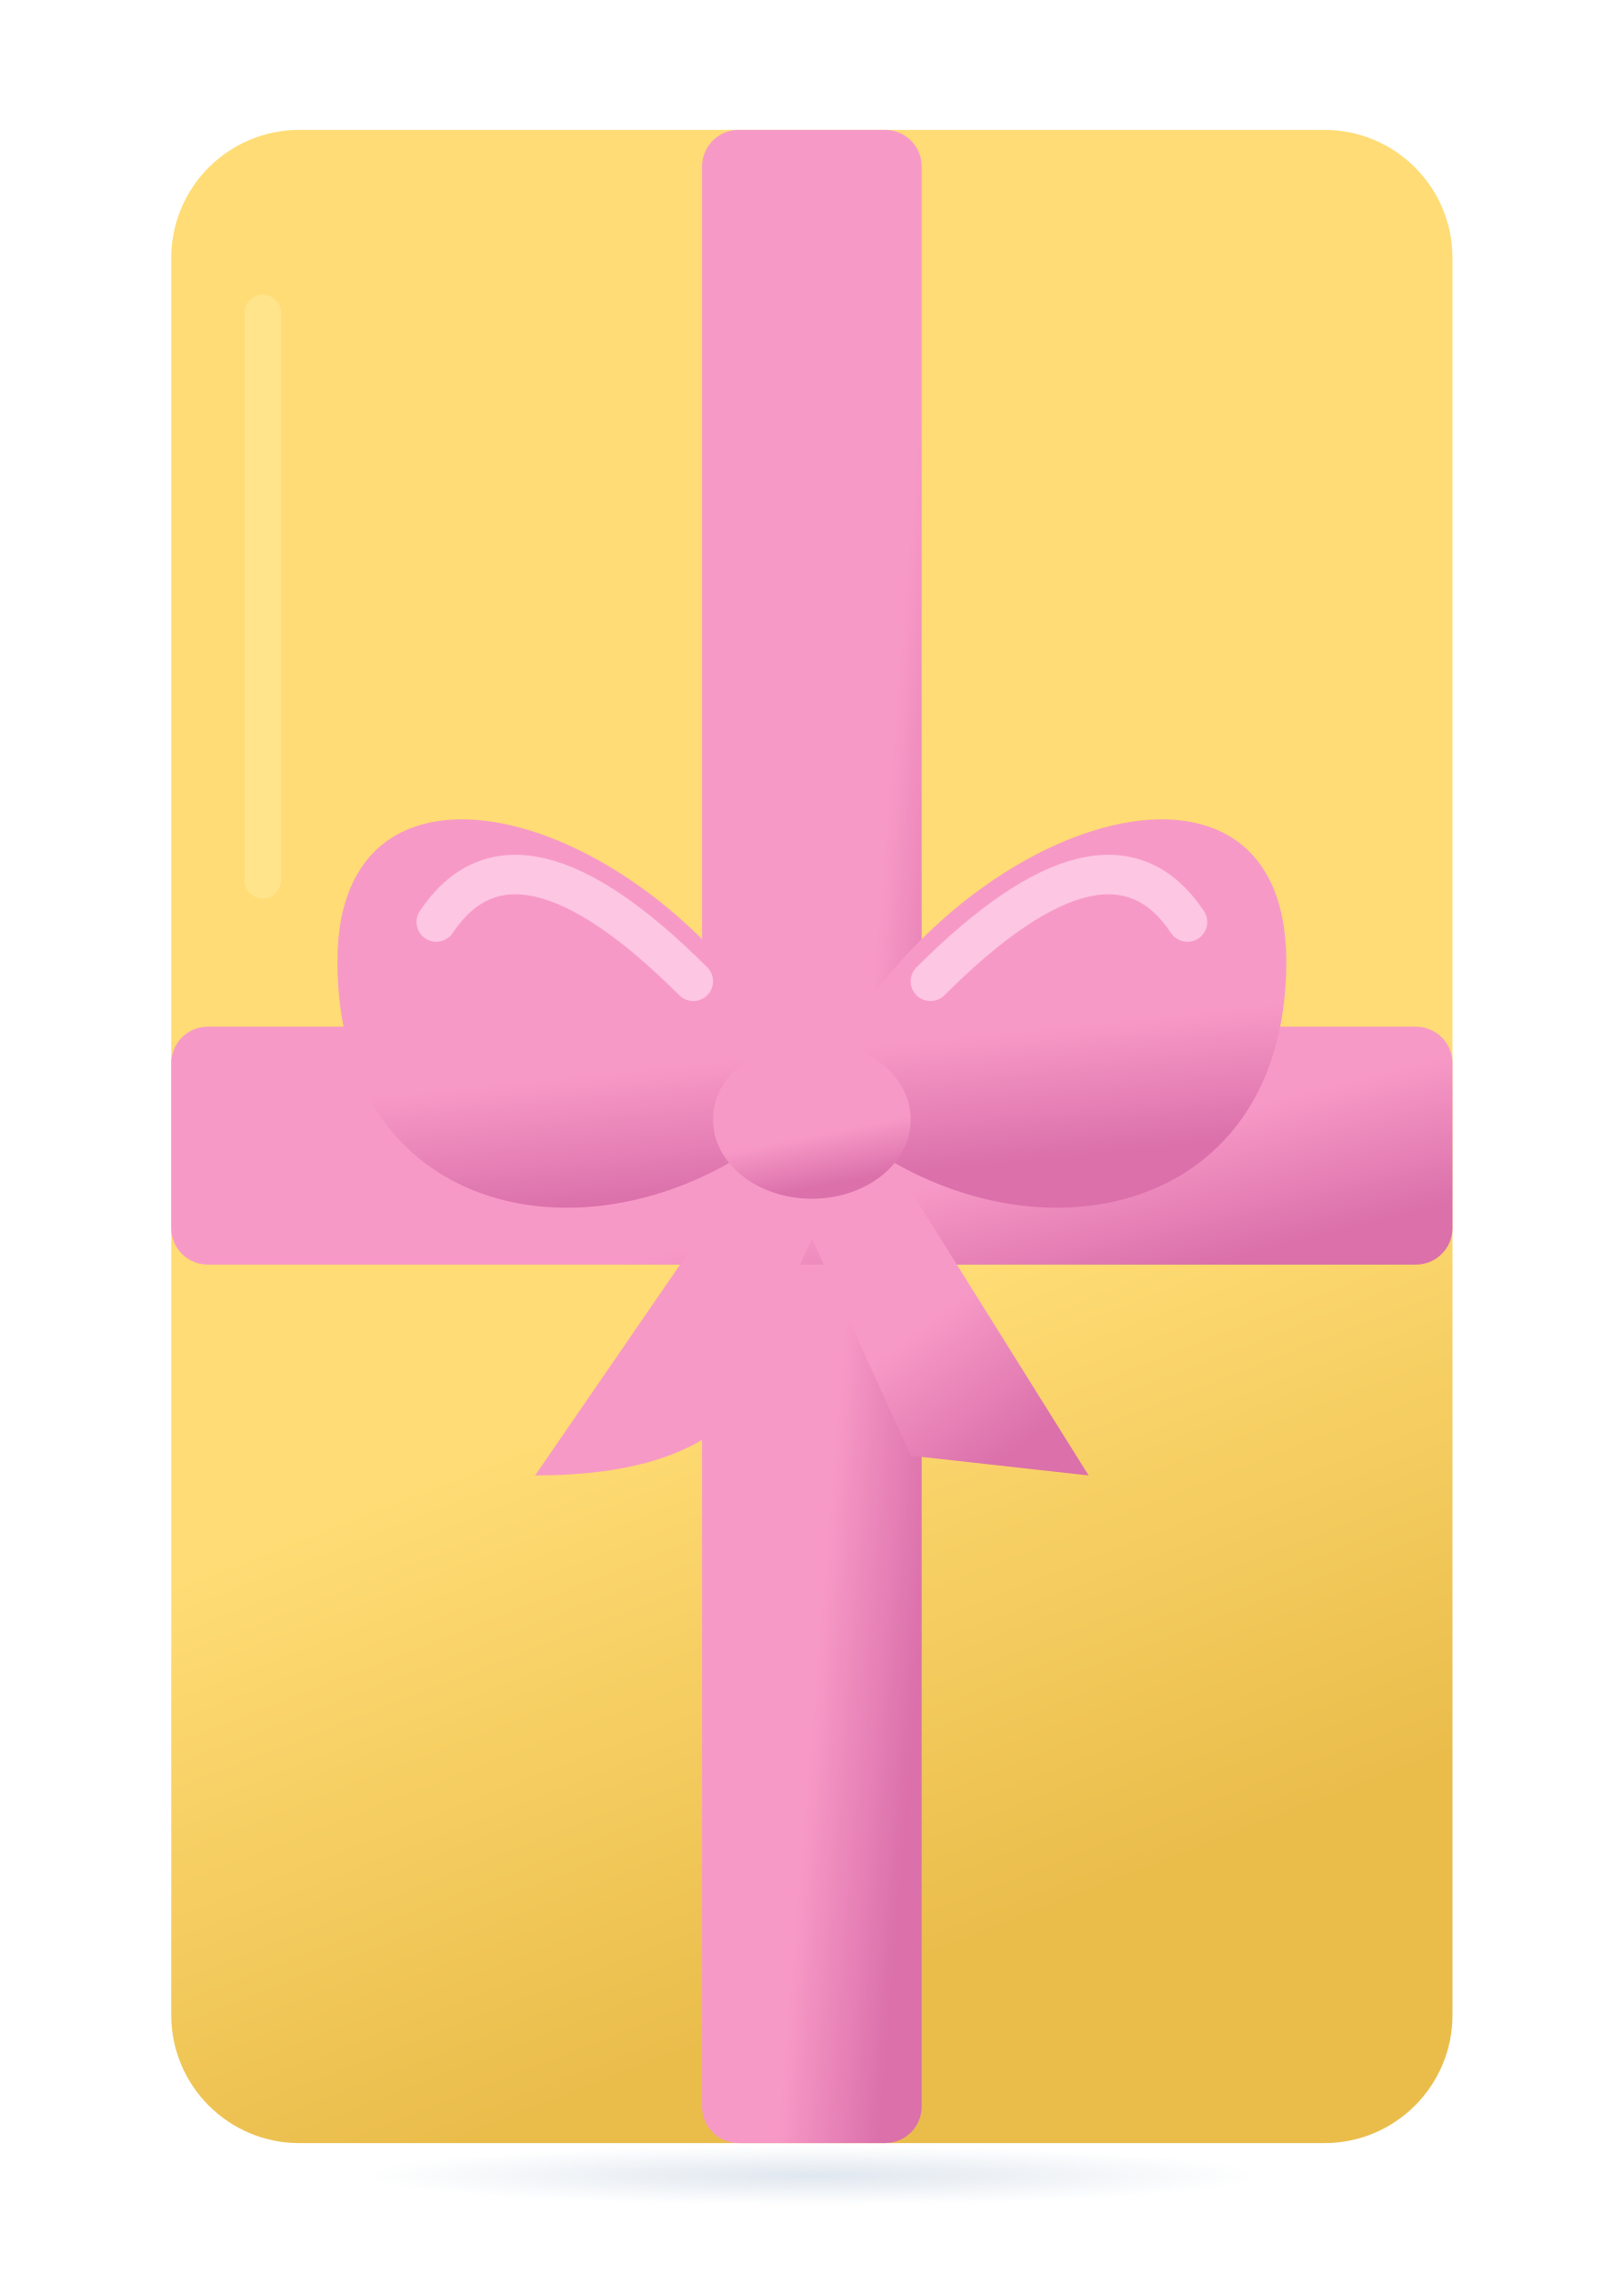
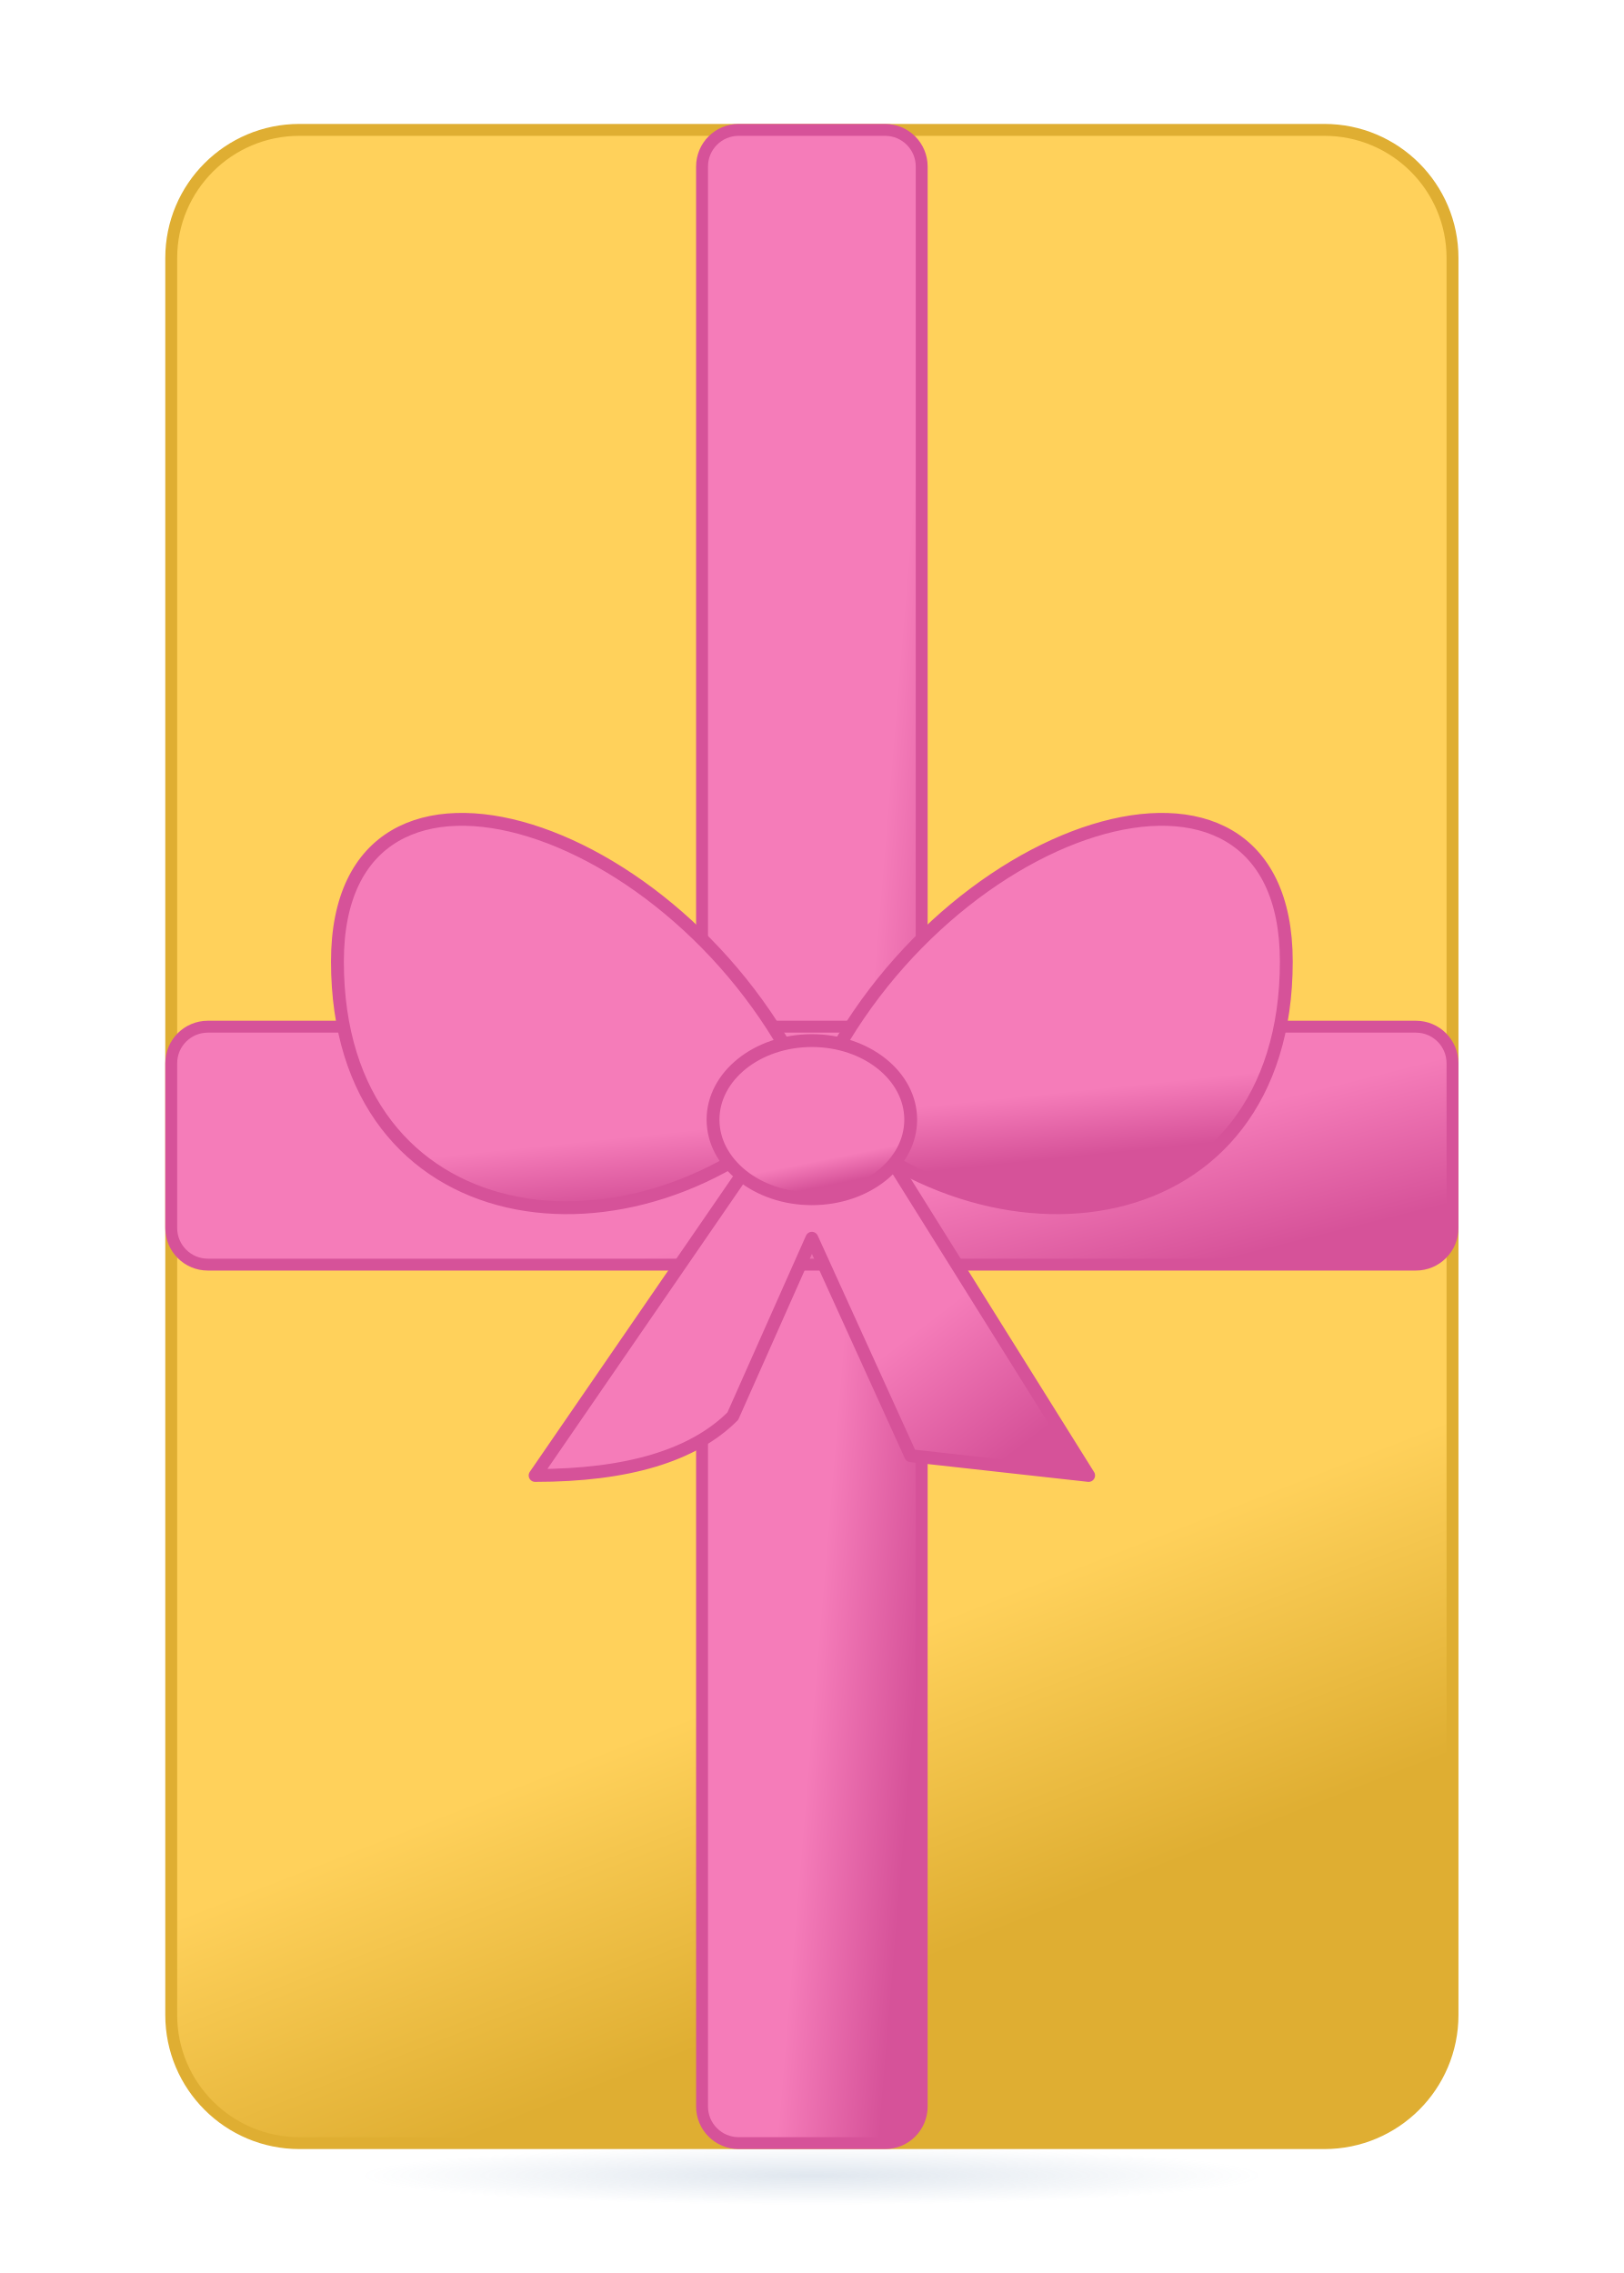
<svg xmlns="http://www.w3.org/2000/svg" viewBox="0 0 100 140" width="100" height="140" preserveAspectRatio="xMidYMid meet">
  <defs>
    <linearGradient id="yellow" x1="0" y1="0" x2=".25" y2="1">
-       <stop stop-color="#ffdc75" />
-       <stop offset=".68" stop-color="#ffdc75" />
-       <stop offset="1" stop-color="#eabd4b" />
+       <stop stop-color="#ffd15b" />
+       <stop offset=".84" stop-color="#ffd15b" />
+       <stop offset="1" stop-color="#dfae32" />
    </linearGradient>
    <linearGradient id="pink-linear" x1="0" y1="0" x2="1" y2=".75">
-       <stop stop-color="#f799c6" />
-       <stop offset=".7" stop-color="#f799c6" />
-       <stop offset="1" stop-color="#db70ab" />
+       <stop stop-color="#f57cb9" />
+       <stop offset=".7" stop-color="#f57cb9" />
+       <stop offset="1" stop-color="#d65299" />
    </linearGradient>
    <linearGradient id="pink" x1="0" y1="0" x2=".25" y2="1">
-       <stop stop-color="#f799c6" />
-       <stop offset=".68" stop-color="#f799c6" />
-       <stop offset="1" stop-color="#db70ab" />
+       <stop stop-color="#f57cb9" />
+       <stop offset=".84" stop-color="#f57cb9" />
+       <stop offset="1" stop-color="#d65299" />
    </linearGradient>
    <radialGradient id="floor-shadow">
      <stop stop-color="#6486ad" stop-opacity=".2" />
      <stop offset=".5" stop-color="#6486ad" stop-opacity=".1" />
      <stop offset="1" stop-color="#6486ad" stop-opacity="0" />
    </radialGradient>
  </defs>
  <ellipse cx="50.0" cy="134" rx="28" ry="1.8" fill="url(#floor-shadow)" />
  <g id="item-model" transform="translate(-6.363636 -14.54546) scale(1.127273)">
-     <rect x="15" y="20" width="70" height="110" rx="7" fill="url(#yellow)" />
-     <rect x="44" y="20" width="12" height="110" rx="2" fill="url(#pink-linear)" />
-     <rect x="15" y="69" width="70" height="13" rx="2" fill="url(#pink-linear)" />
+     <rect x="15" y="20" width="70" height="110" rx="7" fill="url(#yellow)" stroke="#dfae32" stroke-width=".65" stroke-linejoin="round" />
+     <rect x="44" y="20" width="12" height="110" rx="2" fill="url(#pink-linear)" stroke="#d65299" stroke-width=".65" stroke-linejoin="round" />
+     <rect x="15" y="69" width="70" height="13" rx="2" fill="url(#pink-linear)" stroke="#d65299" stroke-width=".65" stroke-linejoin="round" />
    <g transform="translate(50 73) scale(1.08)">
-       <path d="M0 0 C-6 -14 -24 -20 -24 -7 C-24 7 -9 9 0 0Z M0 0 C6 -14 24 -20 24 -7 C24 7 9 9 0 0Z" fill="url(#pink)" />
-       <path d="M-3 3 L-14 19 Q-7 19 -4 16 L0 7 L5 18 L14 19 L4 3Z" fill="url(#pink-linear)" />
-       <path d="M-19 -9 Q-15 -15 -6 -6 M6 -6 Q15 -15 19 -9" fill="none" stroke="#ffd6eb" stroke-width="2" stroke-linecap="round" stroke-linejoin="round" opacity=".75" />
-       <ellipse cx="0" cy="1" rx="5" ry="4" fill="url(#pink)" />
+       <path d="M0 0 C-6 -14 -24 -20 -24 -7 C-24 7 -9 9 0 0Z M0 0 C6 -14 24 -20 24 -7 C24 7 9 9 0 0Z" fill="url(#pink)" stroke="#d65299" stroke-width=".65" stroke-linejoin="round" />
+       <path d="M-3 3 L-14 19 Q-7 19 -4 16 L0 7 L5 18 L14 19 L4 3Z" fill="url(#pink-linear)" stroke="#d65299" stroke-width=".65" stroke-linejoin="round" />
+       <ellipse cx="0" cy="1" rx="5" ry="4" fill="url(#pink)" stroke="#d65299" stroke-width=".65" stroke-linejoin="round" />
    </g>
-     <path d="M20 30 V61" fill="none" stroke="#fff0b0" stroke-width="2" stroke-linecap="round" stroke-linejoin="round" opacity=".4" />
  </g>
</svg>
